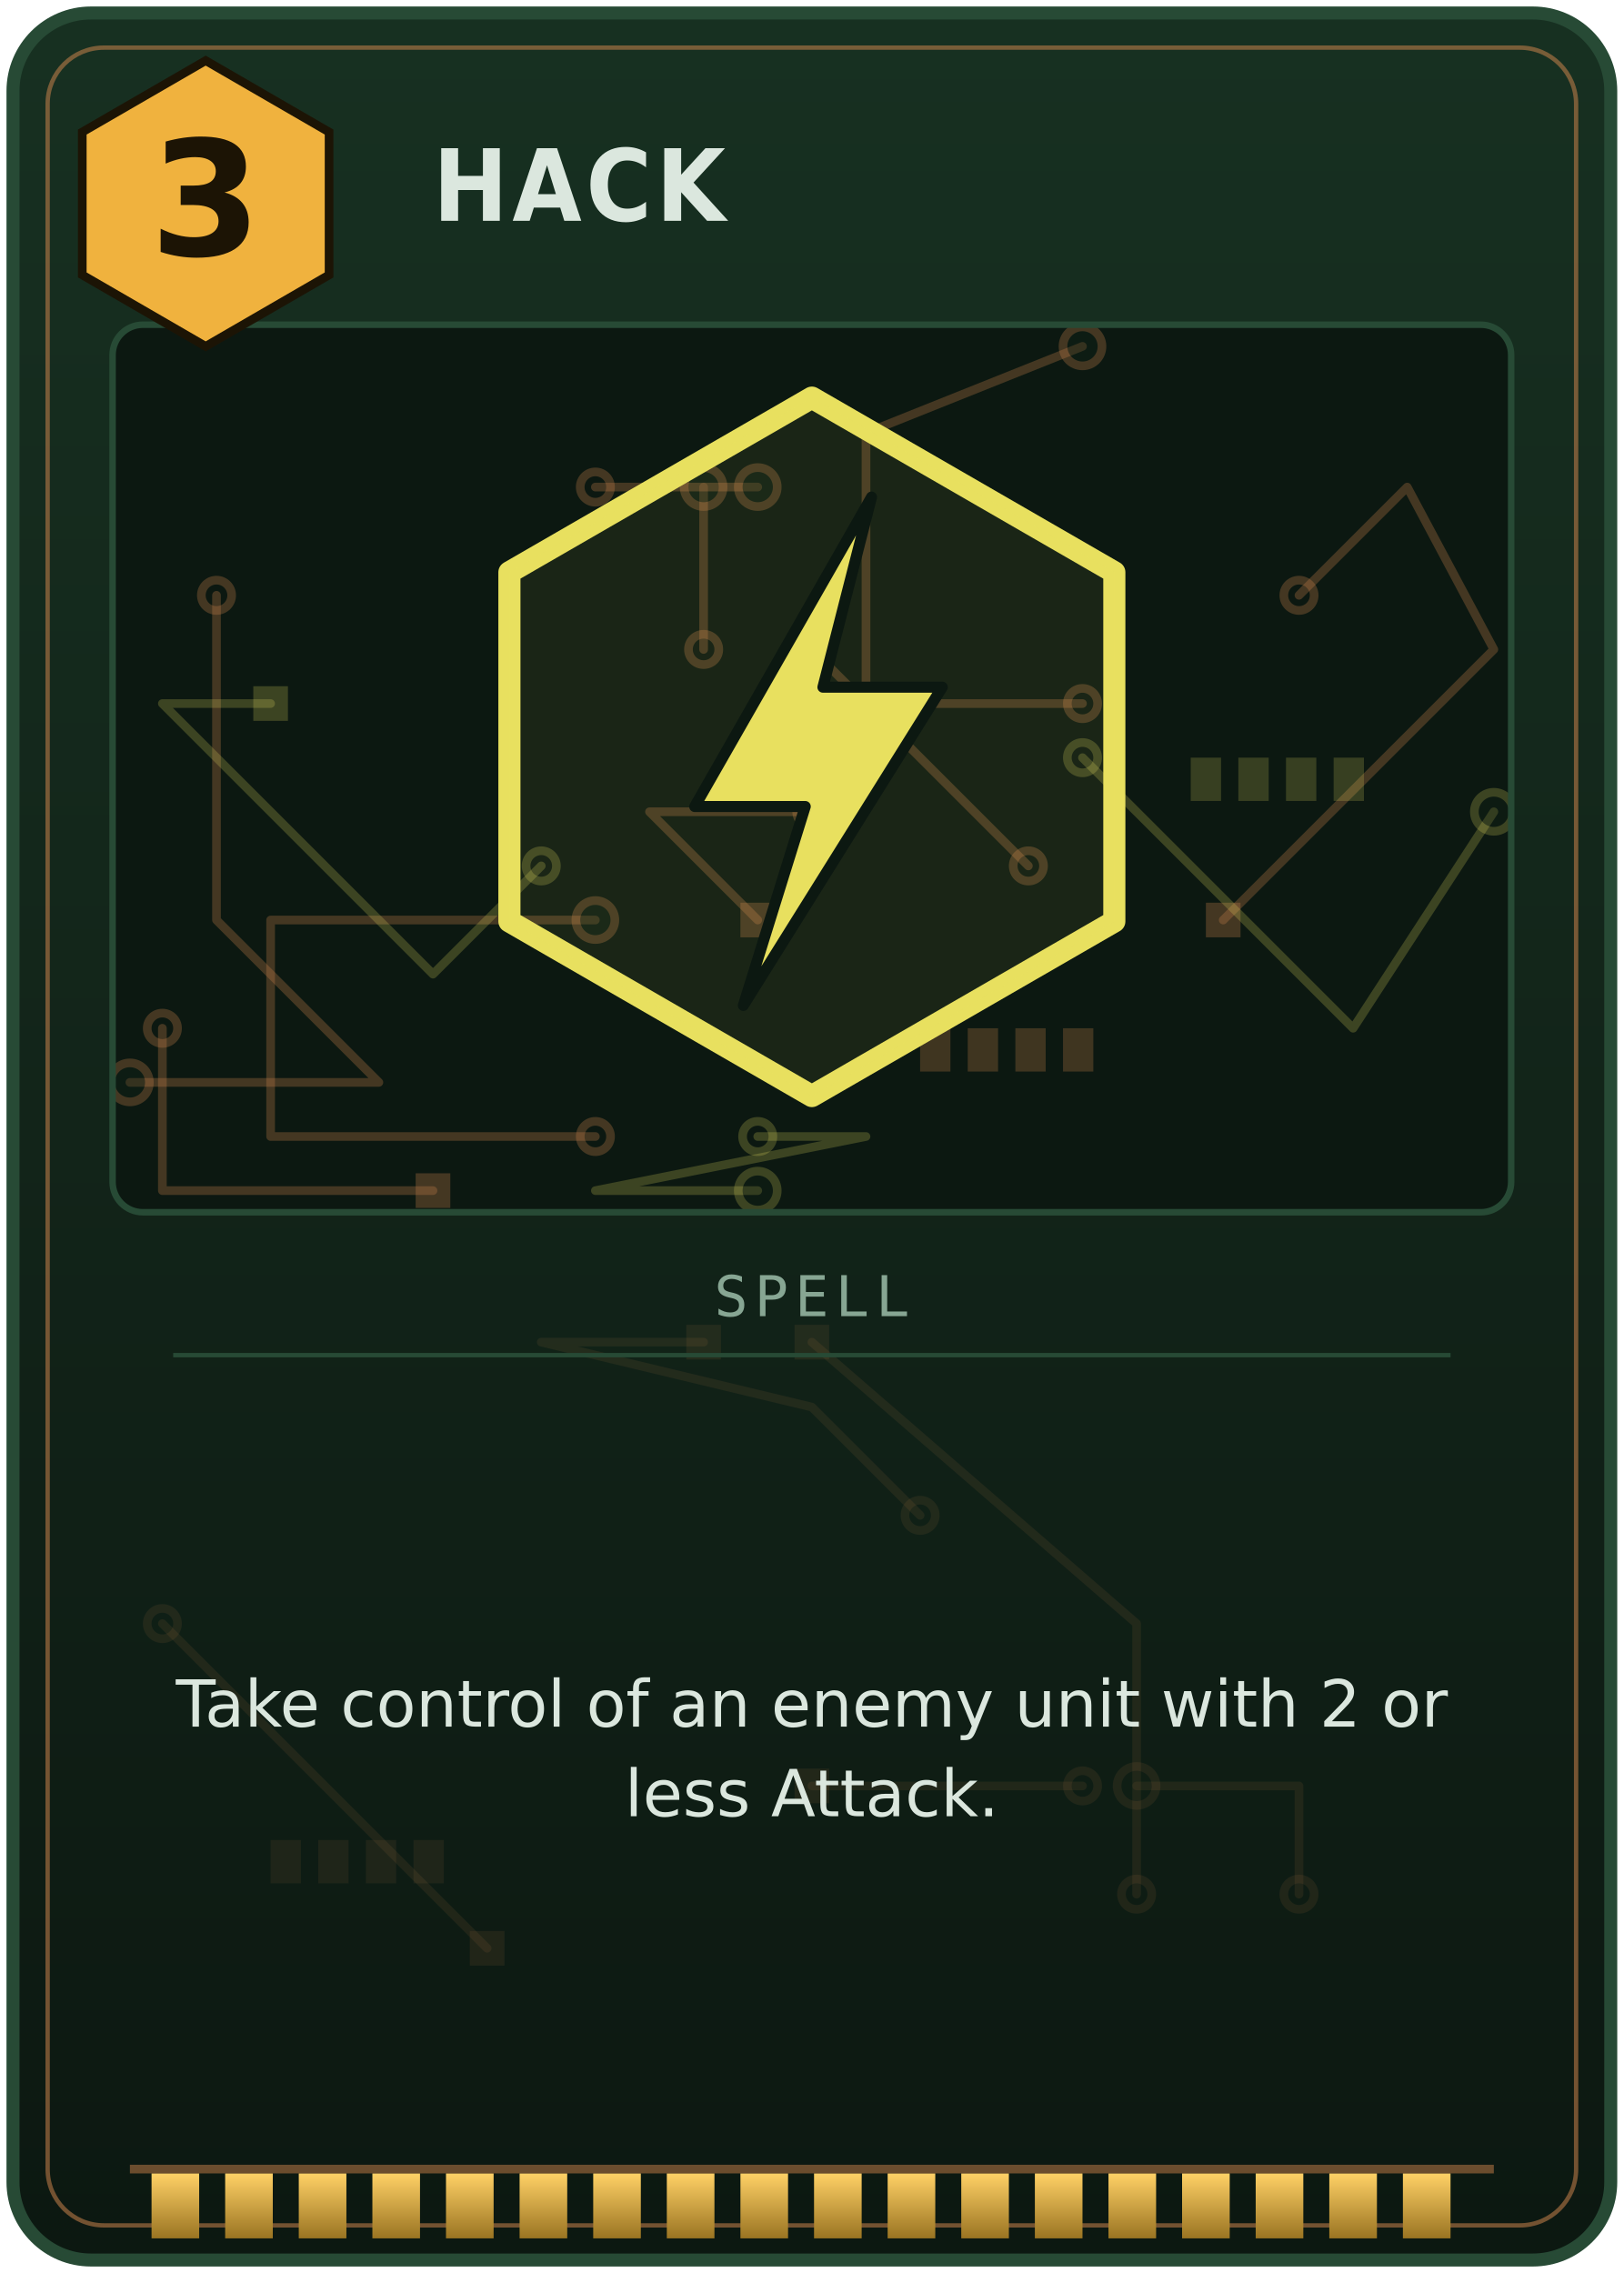
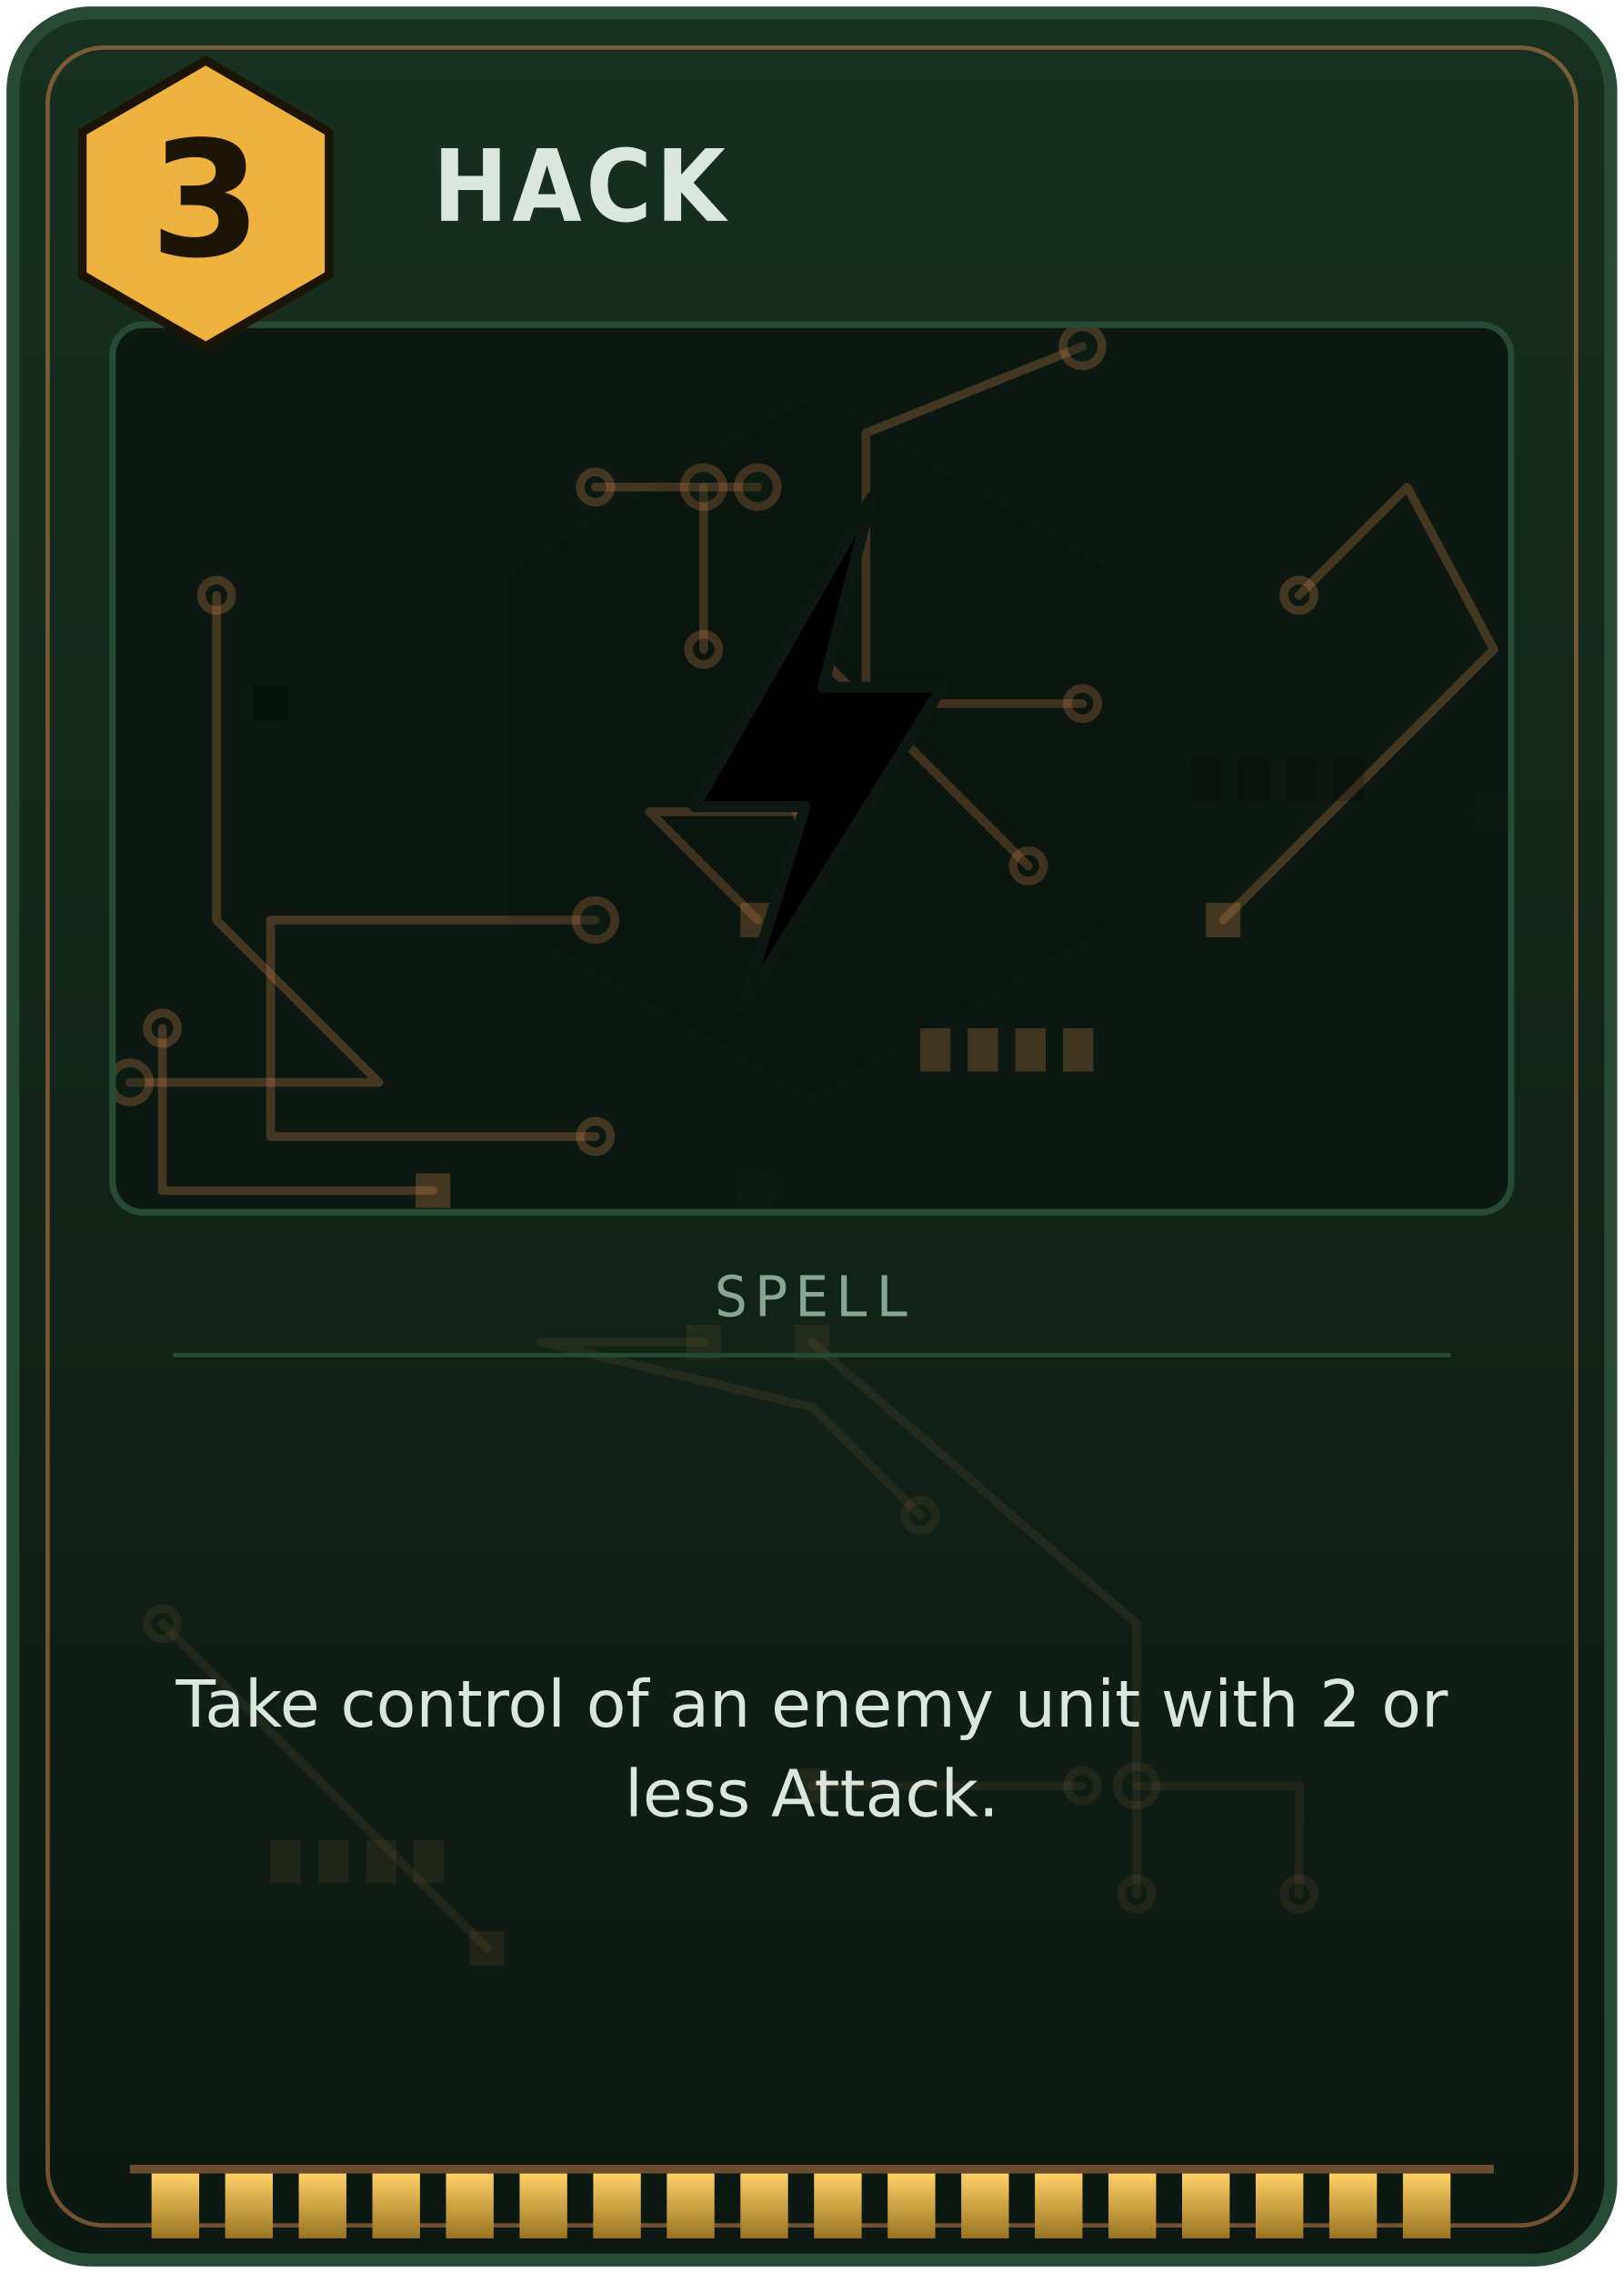
<svg xmlns="http://www.w3.org/2000/svg" width="750" height="1050" viewBox="0 0 750 1050">
  <defs>
    <linearGradient id="bggrad" x1="0" y1="0" x2="0" y2="1">
      <stop offset="0" stop-color="#173021" />
      <stop offset="0.5" stop-color="#122419" />
      <stop offset="1" stop-color="#0c1811" />
    </linearGradient>
    <linearGradient id="guldgrad" x1="0" y1="0" x2="0" y2="1">
      <stop offset="0" stop-color="#ffd166" />
      <stop offset="1" stop-color="#9a7422" />
    </linearGradient>
    <clipPath id="artclip">
      <rect x="52" y="150" width="646" height="410" rx="14" />
    </clipPath>
  </defs>
  <rect x="6" y="6" width="738" height="1038" rx="36" fill="url(#bggrad)" stroke="#274a35" stroke-width="6" />
  <rect x="22" y="22" width="706" height="1006" rx="26" fill="none" stroke="#c9814a" stroke-width="2" opacity="0.55" />
  <circle cx="425" cy="700" r="7" fill="none" stroke="#c9814a" stroke-width="4" opacity="0.1" />
  <path d="M 425 700 L 375 650 L 250 620 L 325 620" fill="none" stroke="#c9814a" stroke-width="4" stroke-linecap="round" stroke-linejoin="round" opacity="0.1" />
  <rect x="317" y="612" width="16" height="16" fill="#c9814a" opacity="0.1" />
  <circle cx="525" cy="875" r="7" fill="none" stroke="#c9814a" stroke-width="4" opacity="0.1" />
  <path d="M 525 875 L 525 750 L 375 620" fill="none" stroke="#c9814a" stroke-width="4" stroke-linecap="round" stroke-linejoin="round" opacity="0.1" />
  <rect x="367" y="612" width="16" height="16" fill="#c9814a" opacity="0.1" />
  <circle cx="75" cy="750" r="7" fill="none" stroke="#c9814a" stroke-width="4" opacity="0.1" />
  <path d="M 75 750 L 225 900" fill="none" stroke="#c9814a" stroke-width="4" stroke-linecap="round" stroke-linejoin="round" opacity="0.1" />
  <rect x="217" y="892" width="16" height="16" fill="#c9814a" opacity="0.1" />
  <circle cx="600" cy="875" r="7" fill="none" stroke="#c9814a" stroke-width="4" opacity="0.1" />
  <path d="M 600 875 L 600 825 L 525 825" fill="none" stroke="#c9814a" stroke-width="4" stroke-linecap="round" stroke-linejoin="round" opacity="0.1" />
  <circle cx="525" cy="825" r="9" fill="#122419" stroke="#c9814a" stroke-width="4" opacity="0.1" />
  <circle cx="500" cy="825" r="7" fill="none" stroke="#c9814a" stroke-width="4" opacity="0.1" />
  <path d="M 500 825 L 375 825" fill="none" stroke="#c9814a" stroke-width="4" stroke-linecap="round" stroke-linejoin="round" opacity="0.1" />
  <rect x="367" y="817" width="16" height="16" fill="#c9814a" opacity="0.1" />
  <rect x="125" y="850" width="14" height="20" fill="#c9814a" opacity="0.09" />
  <rect x="147" y="850" width="14" height="20" fill="#c9814a" opacity="0.09" />
  <rect x="169" y="850" width="14" height="20" fill="#c9814a" opacity="0.09" />
  <rect x="191" y="850" width="14" height="20" fill="#c9814a" opacity="0.09" />
  <g clip-path="url(#artclip)">
    <rect x="52" y="150" width="646" height="410" fill="#0c1811" />
    <circle cx="475" cy="400" r="7" fill="none" stroke="#c9814a" stroke-width="4" opacity="0.3" />
    <path d="M 475 400 L 375 300" fill="none" stroke="#c9814a" stroke-width="4" stroke-linecap="round" stroke-linejoin="round" opacity="0.3" />
    <rect x="367" y="292" width="16" height="16" fill="#c9814a" opacity="0.3" />
    <circle cx="325" cy="300" r="7" fill="none" stroke="#c9814a" stroke-width="4" opacity="0.3" />
    <path d="M 325 300 L 325 225" fill="none" stroke="#c9814a" stroke-width="4" stroke-linecap="round" stroke-linejoin="round" opacity="0.3" />
    <circle cx="325" cy="225" r="9" fill="#122419" stroke="#c9814a" stroke-width="4" opacity="0.3" />
    <circle cx="275" cy="525" r="7" fill="none" stroke="#c9814a" stroke-width="4" opacity="0.3" />
    <path d="M 275 525 L 125 525 L 125 425 L 275 425" fill="none" stroke="#c9814a" stroke-width="4" stroke-linecap="round" stroke-linejoin="round" opacity="0.3" />
    <circle cx="275" cy="425" r="9" fill="#122419" stroke="#c9814a" stroke-width="4" opacity="0.3" />
    <circle cx="375" cy="375" r="7" fill="none" stroke="#c9814a" stroke-width="4" opacity="0.3" />
    <path d="M 375 375 L 300 375 L 350 425" fill="none" stroke="#c9814a" stroke-width="4" stroke-linecap="round" stroke-linejoin="round" opacity="0.3" />
    <rect x="342" y="417" width="16" height="16" fill="#c9814a" opacity="0.3" />
    <circle cx="600" cy="275" r="7" fill="none" stroke="#c9814a" stroke-width="4" opacity="0.3" />
    <path d="M 600 275 L 650 225 L 690 300 L 565 425" fill="none" stroke="#c9814a" stroke-width="4" stroke-linecap="round" stroke-linejoin="round" opacity="0.3" />
    <rect x="557" y="417" width="16" height="16" fill="#c9814a" opacity="0.3" />
    <circle cx="100" cy="275" r="7" fill="none" stroke="#c9814a" stroke-width="4" opacity="0.3" />
    <path d="M 100 275 L 100 425 L 175 500 L 60 500" fill="none" stroke="#c9814a" stroke-width="4" stroke-linecap="round" stroke-linejoin="round" opacity="0.3" />
    <circle cx="60" cy="500" r="9" fill="#122419" stroke="#c9814a" stroke-width="4" opacity="0.3" />
    <circle cx="275" cy="225" r="7" fill="none" stroke="#c9814a" stroke-width="4" opacity="0.3" />
    <path d="M 275 225 L 350 225" fill="none" stroke="#c9814a" stroke-width="4" stroke-linecap="round" stroke-linejoin="round" opacity="0.3" />
    <circle cx="350" cy="225" r="9" fill="#122419" stroke="#c9814a" stroke-width="4" opacity="0.3" />
    <circle cx="75" cy="475" r="7" fill="none" stroke="#c9814a" stroke-width="4" opacity="0.3" />
    <path d="M 75 475 L 75 550 L 200 550 L 200 550" fill="none" stroke="#c9814a" stroke-width="4" stroke-linecap="round" stroke-linejoin="round" opacity="0.3" />
    <rect x="192" y="542" width="16" height="16" fill="#c9814a" opacity="0.3" />
    <circle cx="500" cy="325" r="7" fill="none" stroke="#c9814a" stroke-width="4" opacity="0.3" />
    <path d="M 500 325 L 400 325 L 400 200 L 500 160" fill="none" stroke="#c9814a" stroke-width="4" stroke-linecap="round" stroke-linejoin="round" opacity="0.3" />
    <circle cx="500" cy="160" r="9" fill="#122419" stroke="#c9814a" stroke-width="4" opacity="0.3" />
    <rect x="425" y="475" width="14" height="20" fill="#c9814a" opacity="0.27" />
    <rect x="447" y="475" width="14" height="20" fill="#c9814a" opacity="0.27" />
    <rect x="469" y="475" width="14" height="20" fill="#c9814a" opacity="0.27" />
    <rect x="491" y="475" width="14" height="20" fill="#c9814a" opacity="0.27" />
-     <circle cx="350" cy="525" r="7" fill="none" stroke="#e8e05f" stroke-width="4" opacity="0.22" />
-     <path d="M 350 525 L 400 525 L 275 550 L 350 550" fill="none" stroke="#e8e05f" stroke-width="4" stroke-linecap="round" stroke-linejoin="round" opacity="0.22" />
-     <circle cx="350" cy="550" r="9" fill="#122419" stroke="#e8e05f" stroke-width="4" opacity="0.22" />
-     <circle cx="500" cy="350" r="7" fill="none" stroke="#e8e05f" stroke-width="4" opacity="0.22" />
-     <path d="M 500 350 L 625 475 L 690 375" fill="none" stroke="#e8e05f" stroke-width="4" stroke-linecap="round" stroke-linejoin="round" opacity="0.22" />
-     <circle cx="690" cy="375" r="9" fill="#122419" stroke="#e8e05f" stroke-width="4" opacity="0.22" />
-     <circle cx="250" cy="400" r="7" fill="none" stroke="#e8e05f" stroke-width="4" opacity="0.22" />
-     <path d="M 250 400 L 200 450 L 75 325 L 125 325" fill="none" stroke="#e8e05f" stroke-width="4" stroke-linecap="round" stroke-linejoin="round" opacity="0.22" />
-     <rect x="117" y="317" width="16" height="16" fill="#e8e05f" opacity="0.22" />
-     <rect x="550" y="350" width="14" height="20" fill="#e8e05f" opacity="0.198" />
-     <rect x="572" y="350" width="14" height="20" fill="#e8e05f" opacity="0.198" />
-     <rect x="594" y="350" width="14" height="20" fill="#e8e05f" opacity="0.198" />
-     <rect x="616" y="350" width="14" height="20" fill="#e8e05f" opacity="0.198" />
+     <circle cx="350" cy="525" r="7" fill="none" stroke="undefined" stroke-width="4" opacity="0.22" />
+     <path d="M 350 525 L 400 525 L 275 550 L 350 550" fill="none" stroke="undefined" stroke-width="4" stroke-linecap="round" stroke-linejoin="round" opacity="0.22" />
+     <circle cx="350" cy="550" r="9" fill="#122419" stroke="undefined" stroke-width="4" opacity="0.22" />
+     <circle cx="500" cy="350" r="7" fill="none" stroke="undefined" stroke-width="4" opacity="0.22" />
+     <path d="M 500 350 L 625 475 L 690 375" fill="none" stroke="undefined" stroke-width="4" stroke-linecap="round" stroke-linejoin="round" opacity="0.22" />
+     <circle cx="690" cy="375" r="9" fill="#122419" stroke="undefined" stroke-width="4" opacity="0.22" />
+     <circle cx="250" cy="400" r="7" fill="none" stroke="undefined" stroke-width="4" opacity="0.22" />
+     <path d="M 250 400 L 200 450 L 75 325 L 125 325" fill="none" stroke="undefined" stroke-width="4" stroke-linecap="round" stroke-linejoin="round" opacity="0.22" />
+     <rect x="117" y="317" width="16" height="16" fill="undefined" opacity="0.22" />
+     <rect x="550" y="350" width="14" height="20" fill="undefined" opacity="0.198" />
+     <rect x="572" y="350" width="14" height="20" fill="undefined" opacity="0.198" />
+     <rect x="594" y="350" width="14" height="20" fill="undefined" opacity="0.198" />
+     <rect x="616" y="350" width="14" height="20" fill="undefined" opacity="0.198" />
    <g transform="translate(375 345) scale(1.021) translate(-375 -345)">
-       <polygon points="511.832,266 511.832,424 375,503 238.168,424 238.168,266 375,187" fill="none" stroke="#e8e05f" stroke-width="10" stroke-linejoin="round" />
-       <polygon points="511.832,266 511.832,424 375,503 238.168,424 238.168,266 375,187" fill="#e8e05f" opacity="0.07" />
-       <path d="M 402 232 L 322 372 L 372 372 L 344 462 L 434 318 L 380 318 Z" fill="#e8e05f" stroke="#0c1811" stroke-width="5" stroke-linejoin="round" />
+       <polygon points="511.832,266 511.832,424 375,503 238.168,424 238.168,266 375,187" fill="none" stroke="undefined" stroke-width="10" stroke-linejoin="round" />
+       <polygon points="511.832,266 511.832,424 375,503 238.168,424 238.168,266 375,187" fill="undefined" opacity="0.07" />
+       <path d="M 402 232 L 322 372 L 372 372 L 344 462 L 434 318 L 380 318 Z" fill="undefined" stroke="#0c1811" stroke-width="5" stroke-linejoin="round" />
    </g>
  </g>
  <rect x="52" y="150" width="646" height="410" rx="14" fill="none" stroke="#274a35" stroke-width="3" />
  <text x="200" y="102" font-family="DejaVu Sans Condensed" font-weight="bold" font-size="46" letter-spacing="2" fill="#dbe7de">HACK</text>
  <polygon points="95,28 152,61 152,127 95,160 38,127 38,61" fill="#f0b23e" stroke="#1c1405" stroke-width="4" />
  <text x="95" y="118" text-anchor="middle" font-family="DejaVu Sans" font-weight="bold" font-size="74" fill="#1c1405">3</text>
  <text x="375" y="608" text-anchor="middle" font-family="DejaVu Sans Mono" font-size="26" letter-spacing="3" fill="#87a693">SPELL</text>
  <line x1="80" y1="626" x2="670" y2="626" stroke="#274a35" stroke-width="2" />
  <text x="375" y="797.6" text-anchor="middle" font-family="DejaVu Sans" font-size="30" fill="#dbe7de">Take control of an enemy unit with 2 or</text>
  <text x="375" y="839.0" text-anchor="middle" font-family="DejaVu Sans" font-size="30" fill="#dbe7de">less Attack.</text>
  <rect x="70" y="1004" width="22" height="30" fill="url(#guldgrad)" />
  <rect x="104" y="1004" width="22" height="30" fill="url(#guldgrad)" />
  <rect x="138" y="1004" width="22" height="30" fill="url(#guldgrad)" />
  <rect x="172" y="1004" width="22" height="30" fill="url(#guldgrad)" />
  <rect x="206" y="1004" width="22" height="30" fill="url(#guldgrad)" />
  <rect x="240" y="1004" width="22" height="30" fill="url(#guldgrad)" />
  <rect x="274" y="1004" width="22" height="30" fill="url(#guldgrad)" />
  <rect x="308" y="1004" width="22" height="30" fill="url(#guldgrad)" />
  <rect x="342" y="1004" width="22" height="30" fill="url(#guldgrad)" />
  <rect x="376" y="1004" width="22" height="30" fill="url(#guldgrad)" />
  <rect x="410" y="1004" width="22" height="30" fill="url(#guldgrad)" />
  <rect x="444" y="1004" width="22" height="30" fill="url(#guldgrad)" />
  <rect x="478" y="1004" width="22" height="30" fill="url(#guldgrad)" />
  <rect x="512" y="1004" width="22" height="30" fill="url(#guldgrad)" />
  <rect x="546" y="1004" width="22" height="30" fill="url(#guldgrad)" />
  <rect x="580" y="1004" width="22" height="30" fill="url(#guldgrad)" />
  <rect x="614" y="1004" width="22" height="30" fill="url(#guldgrad)" />
  <rect x="648" y="1004" width="22" height="30" fill="url(#guldgrad)" />
  <rect x="60" y="1000" width="630" height="4" fill="#c9814a" opacity="0.5" />
</svg>
